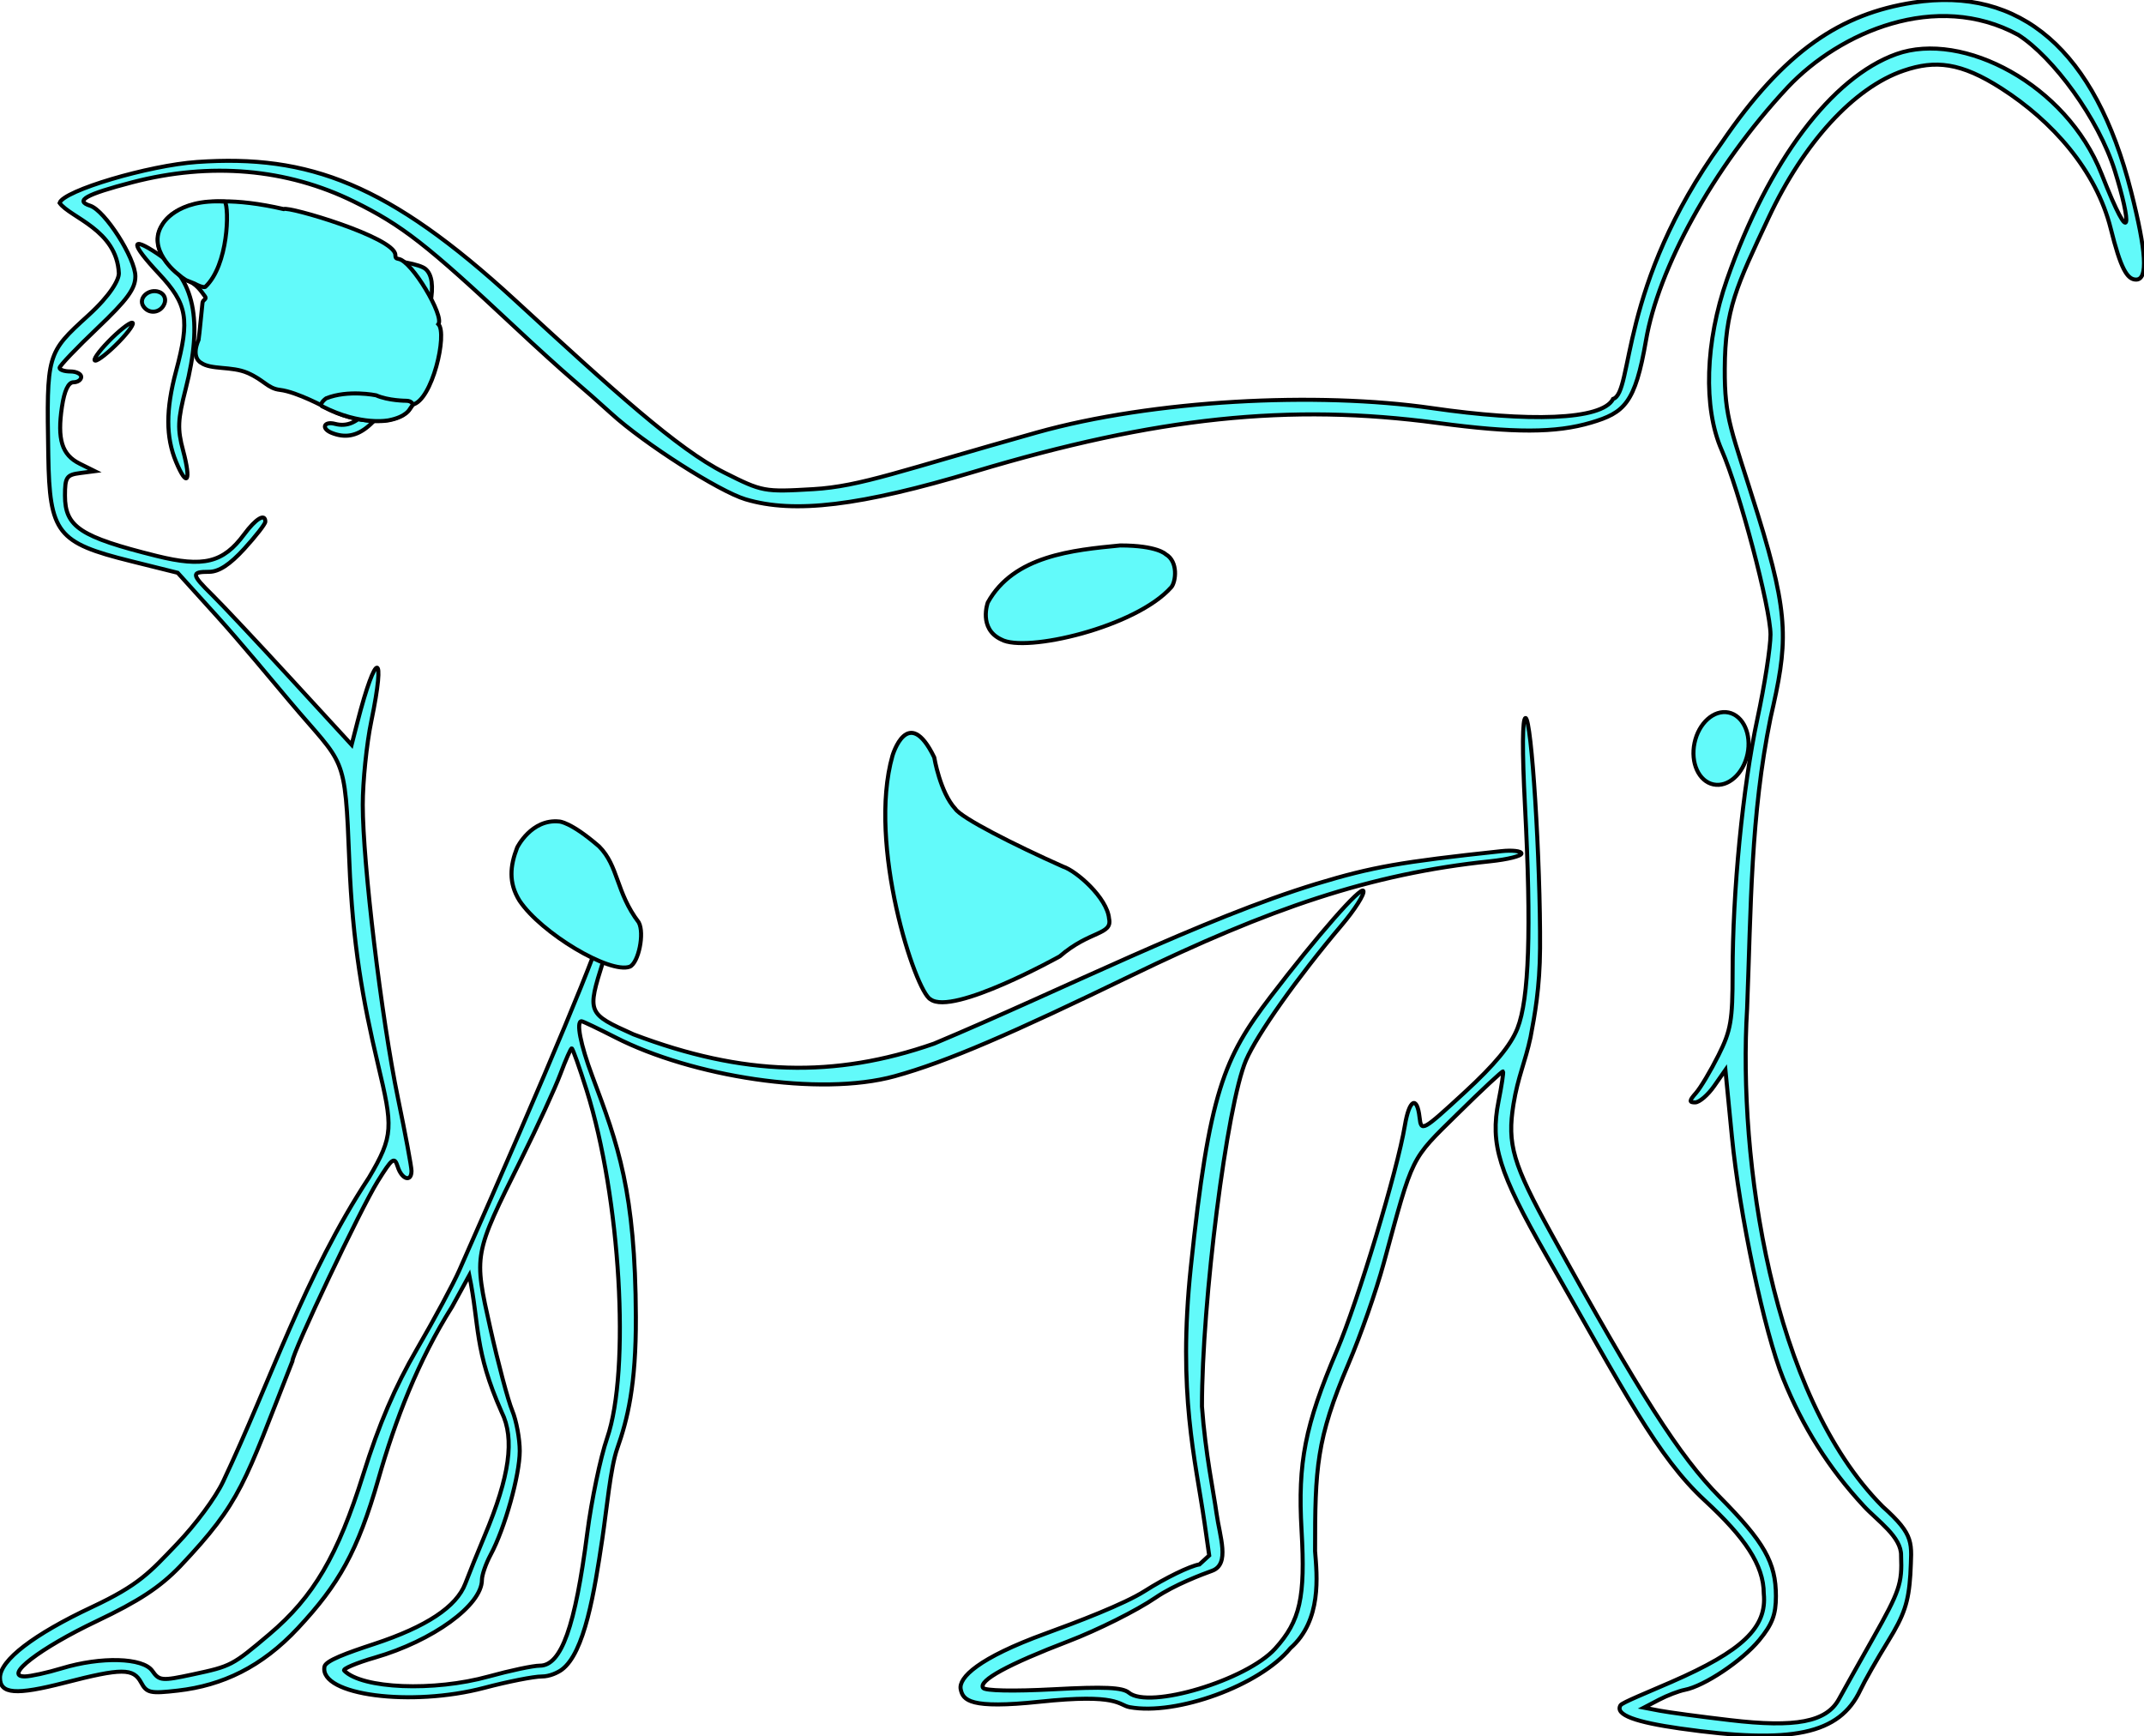
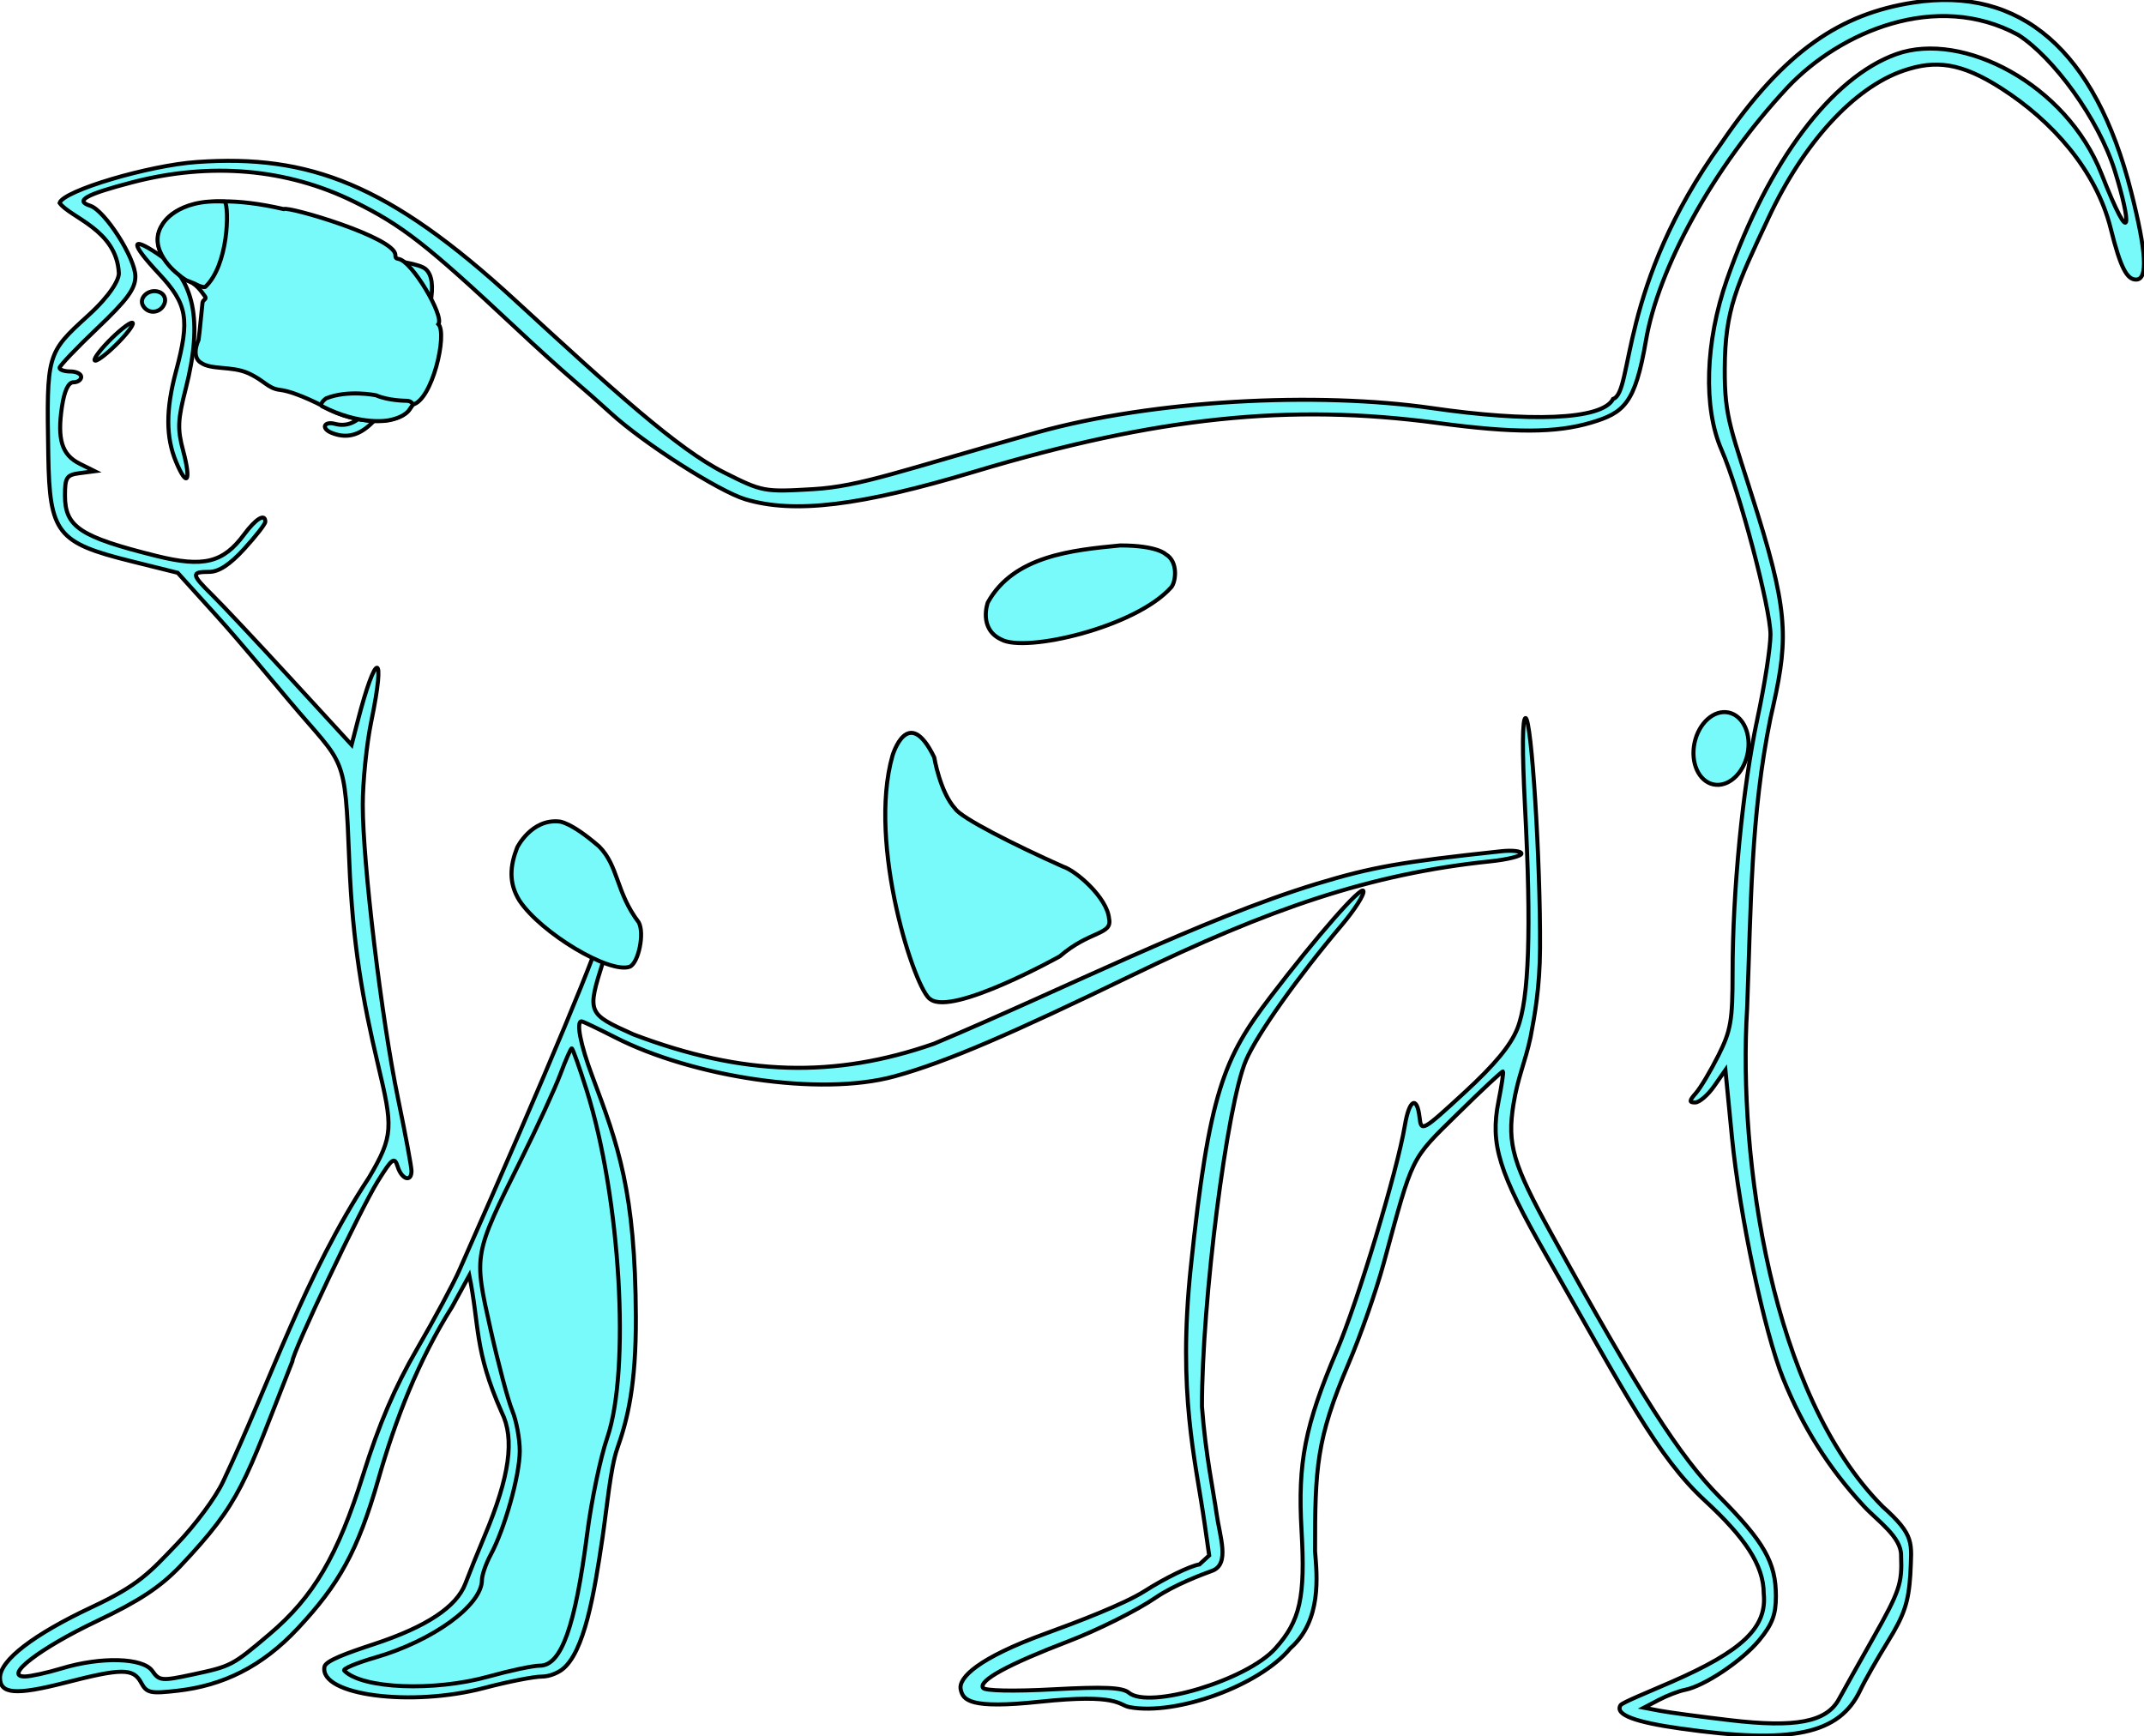
<svg xmlns="http://www.w3.org/2000/svg" version="1.1" id="svg2" preserveAspectRatio="none" viewBox="0 0 33.433 27.061" height="27.061" width="33.433">
  <defs id="defs4" />
  <g transform="scale(0.2915397,0.2915397)" id="container" label="EFO" groupmode="layer">
-     <path style="fill:#62fafa;fill-opacity:1;stroke:#000000;stroke-width:0.216;stroke-miterlimit:4;stroke-dasharray:none;stroke-opacity:1" d="M 89.852,92.439 C 87.544,92.109 86.354,91.722 86.68,91.195 86.766,91.056 88.148,90.498 89.394,89.955 93.205,88.295 94.524,87.035 94.34,85.224 94.338,83.702 93.32,82.213 91.189,80.249 88.654,77.912 86.902,74.473 82.696,67.116 80.161,62.681 79.699,61.192 80.15,58.916 80.319,58.065 80.429,57.34 80.394,57.303 80.359,57.267 79.267,58.285 77.968,59.565 75.418,62.077 75.611,61.689 74.012,67.56 73.614,69.023 72.769,71.434 72.135,72.917 70.397,76.986 70.34,78.518 70.34,82.958 70.443,84.263 70.71,86.659 69.02,88.148 67.383,90.146 62.923,91.759 60.422,91.301 59.802,91.187 59.875,90.561 55.604,91.01 51.866,91.404 51.506,90.933 51.386,90.343 51.262,89.726 52.318,88.675 55.927,87.362 57.6,86.754 60.126,85.792 61.228,85.091 62.331,84.389 63.648,83.748 64.156,83.666 L 64.677,83.187 64.428,81.447 C 63.941,78.054 62.987,74.531 63.691,67.795 64.676,58.38 65.462,56.581 67.96,53.308 70.435,50.065 72.824,47.343 72.926,47.65 72.986,47.829 72.459,48.656 71.755,49.487 69.404,52.263 67.234,55.328 66.645,56.705 65.625,59.086 64.288,69.603 64.29,75.222 64.475,77.745 64.923,79.859 65.07,80.941 65.238,82.168 65.807,83.654 64.83,84.008 64.317,84.194 62.809,84.759 61.81,85.443 60.811,86.127 58.713,87.177 57.147,87.776 53.92,89.011 52.338,89.875 52.581,90.268 52.678,90.426 54.218,90.457 56.337,90.344 59.068,90.198 60.036,90.241 60.377,90.524 61.464,91.427 66.679,89.859 68.204,88.171 69.547,86.685 69.824,85.442 69.617,81.841 69.409,78.215 69.798,76.236 71.507,72.227 72.635,69.583 74.739,62.619 75.143,60.193 75.375,58.798 75.792,58.567 75.929,59.758 76.019,60.538 76.07,60.51 78.338,58.422 79.958,56.931 80.808,55.902 81.164,55 81.786,53.422 81.912,49.716 81.568,43.106 81.413,40.145 81.425,38.4 81.598,38.4 81.919,38.4 82.401,46.052 82.374,50.708 82.362,52.84 82.083,54.325 81.865,55.474 81.577,56.815 81.189,57.593 80.953,59.051 80.607,61.198 80.912,62.236 83.001,66.023 87.713,74.568 89.84,77.893 91.978,80.055 94.37,82.473 94.99,83.567 94.99,85.366 94.99,86.352 94.793,86.871 94.1,87.712 93.188,88.818 91.16,90.173 90.117,90.374 89.795,90.436 89.171,90.676 88.73,90.907 L 87.928,91.327 88.78,91.49 C 89.249,91.579 90.936,91.806 92.528,91.993 96.052,92.409 97.692,92.094 98.359,90.873 98.593,90.445 99.418,88.972 100.192,87.601 101.61,85.091 101.745,84.691 101.684,83.199 101.713,82.193 100.402,81.32 99.69,80.545 97.82,78.525 96.424,76.319 95.375,73.721 94.37,71.233 93.041,64.956 92.634,60.771 L 92.288,57.222 91.684,58.087 C 91.352,58.563 90.897,58.954 90.673,58.957 90.339,58.961 90.346,58.871 90.713,58.455 90.958,58.177 91.5,57.269 91.916,56.438 92.581,55.111 92.673,54.575 92.673,52.037 92.673,47.657 93.214,42.105 93.997,38.449 94.384,36.645 94.7,34.614 94.7,33.938 94.7,32.523 93.029,26.21 92.086,24.065 91.094,21.808 91.205,18.28 92.374,14.942 94.579,8.642 97.97,4.131 101.43,2.893 104.977,1.625 110.532,4.522 112.405,9.295 114.092,13.597 113.981,11.901 113.117,9.136 112.243,6.338 109.816,3.061 107.952,1.865 103.557,-0.526 98.409,1.719 95.629,4.658 91.537,9.04 88.688,14.432 88.041,18.198 87.459,21.586 86.875,22.076 85.103,22.602 83.216,23.162 80.978,23.167 76.89,22.62 68.962,21.559 61.85,22.306 52.129,25.222 46.005,27.059 42.475,27.485 39.871,26.701 38.452,26.274 34.452,23.718 32.698,22.118 32.126,21.596 31.184,20.765 30.604,20.272 30.025,19.779 28.659,18.541 27.57,17.521 22.812,13.066 21.507,12.048 18.926,10.778 15.34,9.013 11.26,8.659 7.077,9.749 4.588,10.398 3.984,10.734 4.822,11.002 5.609,11.254 7.24,13.802 7.24,14.78 7.24,15.443 6.813,16.026 5.213,17.549 4.098,18.61 3.186,19.565 3.186,19.672 3.186,19.778 3.446,19.866 3.765,19.866 4.083,19.866 4.344,19.996 4.344,20.155 4.344,20.314 4.157,20.445 3.927,20.445 3.656,20.445 3.443,20.897 3.316,21.744 3.052,23.501 3.308,24.324 4.265,24.799 L 5.068,25.198 4.272,25.302 C 3.562,25.395 3.475,25.525 3.475,26.501 3.475,28.179 4.284,28.713 8.369,29.73 10.883,30.355 11.937,30.097 13.058,28.58 13.687,27.73 14.191,27.428 14.191,27.902 14.191,28.022 13.684,28.673 13.066,29.35 12.291,30.198 11.705,30.581 11.183,30.581 10.209,30.581 10.229,30.716 11.367,31.834 11.885,32.342 13.77,34.35 15.557,36.295 L 18.807,39.831 19.121,38.609 C 20.113,34.757 20.654,34.733 19.859,38.576 19.608,39.788 19.403,41.8 19.403,43.048 19.403,46.137 20.404,54.474 21.286,58.731 21.684,60.652 22.01,62.402 22.01,62.62 22.01,63.242 21.491,63.084 21.273,62.396 21.096,61.841 20.984,61.923 20.198,63.186 19.278,64.664 15.639,72.339 15.639,72.801 13.043,79.39 12.928,80.283 9.632,83.77 8.553,84.889 7.436,85.623 5.182,86.695 2.137,88.143 0.157,89.664 1.325,89.657 1.632,89.655 2.522,89.46 3.304,89.223 5.405,88.585 7.649,88.649 8.146,89.359 8.519,89.893 8.65,89.905 10.307,89.55 12.371,89.108 12.423,89.08 14.407,87.402 16.776,85.397 18.066,83.201 19.432,78.845 20.275,76.158 21.122,74.181 22.308,72.139 23.233,70.546 24.249,68.657 24.565,67.94 29.38,57.05 32.169,50.354 32.346,49.265 32.437,48.705 32.625,48.247 32.763,48.247 33.163,48.247 33.066,48.859 32.267,51.399 31.393,54.176 31.405,54.206 33.885,55.319 39.737,57.539 44.626,57.673 49.957,55.815 56.838,52.929 64.261,49.141 70.442,47.258 73.408,46.363 74.903,46.099 80.293,45.522 80.89,45.458 81.379,45.514 81.379,45.647 81.379,45.78 80.629,45.966 79.713,46.061 73.274,46.73 67.871,48.607 60.492,52.183 54.18,55.243 50.655,56.787 47.855,57.557 43.811,58.668 36.989,57.562 32.917,55.481 31.988,55.007 31.173,54.618 31.107,54.618 30.804,54.618 31.048,55.868 31.68,57.552 33.06,61.226 33.984,63.717 34.011,70.435 34.025,74.101 33.559,75.923 33.012,77.477 32.652,78.501 32.456,80.689 32.217,82.292 31.79,85.155 31.268,88.401 30.045,89.298 29.84,89.448 29.408,89.66 28.979,89.66 28.551,89.66 27.166,89.933 25.902,90.267 22.004,91.297 17.073,90.665 17.355,89.135 17.415,88.811 18.551,88.403 20.009,87.922 22.81,87 24.42,85.933 24.889,84.691 25.09,84.159 25.556,83.006 25.924,82.13 27.263,78.942 27.538,76.946 26.835,75.528 25.348,72.175 25.656,70.903 25.101,68.205 L 24.183,69.882 C 22.363,72.768 21.143,75.947 20.246,79.081 19.127,82.99 18.117,84.736 15.941,87.07 13.99,89.163 11.891,90.141 9.514,90.414 8.04,90.583 7.846,90.541 7.549,89.986 7.131,89.205 6.517,89.206 3.458,89.994 0.846,90.667 0,90.601 0,89.726 0,88.792 1.796,87.412 4.923,85.945 7.447,84.76 8.007,84.099 9.475,82.563 10.449,81.545 11.528,80.102 11.937,79.229 14.49,73.826 16.288,68.22 19.733,62.982 21.069,60.735 21.011,60.263 20.22,56.935 19.401,53.49 18.859,50.448 18.685,46.075 18.45,40.167 18.457,41.032 15.494,37.506 14.605,36.448 12.8,34.273 11.63,32.982 L 9.504,30.633 6.997,30.009 C 3.049,29.028 2.652,28.519 2.583,24.351 2.492,18.899 2.492,18.899 4.721,16.87 5.918,15.78 6.364,14.965 6.357,14.611 6.246,12.282 3.748,11.64 3.187,10.852 3.394,10.194 7.949,8.844 10.534,8.663 16.524,8.246 20.78,9.829 27.543,16.048 32.808,20.889 36.262,24.027 38.726,25.266 40.788,26.302 40.855,26.314 43.505,26.16 46.035,26.012 48.173,25.173 55.459,23.129 61.677,21.385 70.447,20.936 76.6,21.827 81.71,22.568 85.688,22.487 86.281,21.335 87.373,20.988 86.551,15.323 92.078,7.65 95.464,2.671 98.496,0.735 102.325,0.138 108.08,-0.758 112.074,2.704 113.988,10.248 114.8,13.452 114.904,14.953 114.253,14.953 113.774,14.953 113.43,14.359 112.899,12.228 112.116,9.089 109.75,6.461 107.053,4.73 104.879,3.336 103.516,3.2 101.823,3.777 99.152,4.687 96.473,7.643 94.608,11.622 92.878,15.312 92.268,16.542 92.253,19.721 92.24,22.42 92.601,22.948 94.018,27.504 95.751,33.076 95.61,34.438 94.701,38.4 93.634,43.629 93.662,48.45 93.448,53.946 92.962,62.008 94.743,74.589 100.697,80.57 102.439,82.133 102.249,82.49 102.18,84.216 102.083,85.69 101.855,86.373 100.988,87.778 100.398,88.733 99.73,89.909 99.504,90.39 98.39,92.758 95.858,93.295 89.852,92.439 Z M 26.135,89.66 C 27.284,89.342 28.517,89.081 28.875,89.081 30.022,89.081 30.766,87.002 31.412,81.986 31.638,80.233 32.114,77.953 32.471,76.918 33.728,73.272 33.188,64.059 31.379,58.31 30.991,57.076 30.631,56.066 30.58,56.066 30.529,56.066 30.256,56.685 29.973,57.442 29.69,58.198 28.751,60.241 27.886,61.981 25.32,67.141 25.336,67.057 26.228,71.048 26.647,72.922 27.173,74.895 27.396,75.432 27.619,75.97 27.801,76.947 27.8,77.604 27.797,78.899 26.998,81.749 26.246,83.144 25.989,83.622 25.777,84.231 25.777,84.497 25.772,85.852 23.155,87.75 20.053,88.649 19.057,88.937 18.317,89.251 18.409,89.344 19.361,90.316 23.201,90.473 26.135,89.66 Z M 9.416,24.698 C 8.866,23.381 8.865,21.906 9.412,19.866 10.165,17.06 10.027,16.269 8.5,14.636 6.983,13.015 6.953,12.587 8.425,13.57 10.4,14.89 10.869,17.14 9.932,20.799 9.507,22.457 9.486,22.946 9.794,24.096 10.238,25.757 10.01,26.12 9.416,24.698 Z M 17.738,23.149 C 17.161,22.916 17.32,22.511 17.926,22.67 19.189,23 20.201,21.734 21.64,18.02 22.812,14.997 22.453,14.363 19.567,14.363 18.561,14.363 17.955,14.24 17.955,14.035 17.955,13.571 22.141,13.871 22.754,14.38 23.466,14.971 23.091,16.923 21.721,19.753 20.27,22.751 19.14,23.715 17.738,23.149 Z M 18.601,20.486 C 18.35,20.331 18.329,20.003 18.526,19.317 18.676,18.793 18.724,17.987 18.632,17.527 18.507,16.903 18.589,16.641 18.953,16.501 19.222,16.398 19.59,16.461 19.77,16.641 20.015,16.886 20.009,16.97 19.748,16.97 19.496,16.97 19.449,17.397 19.578,18.5 19.766,20.093 19.346,20.946 18.601,20.486 Z M 5.792,18.273 C 6.332,17.715 6.905,17.259 7.064,17.259 7.223,17.259 6.912,17.715 6.371,18.273 5.831,18.83 5.259,19.286 5.099,19.286 4.94,19.286 5.252,18.83 5.792,18.273 Z M 7.659,16.365 C 7.386,15.924 7.978,15.409 8.519,15.617 8.779,15.717 8.896,15.976 8.797,16.235 8.599,16.75 7.943,16.825 7.659,16.365 Z" id="outline" />
-     <path style="fill:#62fafa;fill-opacity:1;stroke:#000000;stroke-width:0.216;stroke-miterlimit:4;stroke-dasharray:none;stroke-opacity:1" d="M 22.06,21.641 C 23.118,21.436 23.946,17.837 23.448,17.336 23.775,16.897 22.03,13.966 21.328,13.851 21.159,13.824 21.155,13.777 21.145,13.619 21.084,12.684 15.418,11.018 15.17,11.181 9.856,9.96 8.822,11.842 8.822,11.842 7.545,13.47 9.931,14.955 9.931,14.955 10.509,15.169 10.729,15.537 10.966,15.853 11.079,16.003 10.852,16.023 10.832,16.187 10.786,16.553 10.675,17.839 10.622,18.172 10.198,19.152 10.754,19.402 10.754,19.402 11.285,19.784 12.394,19.576 13.236,19.941 14.132,20.329 14.316,20.777 14.979,20.852 15.9,20.965 17.446,21.811 17.446,21.811 18.871,22.633 21.451,22.917 22.06,21.641 Z" id="brain" />
-     <path style="fill:#62fafa;fill-opacity:1;stroke:#000000;stroke-width:0.216;stroke-miterlimit:4;stroke-dasharray:none;stroke-opacity:1" d="M 12.031,10.783 C 9.417,10.609 8.676,12.017 8.676,12.017 7.817,13.333 9.462,14.613 9.462,14.613 9.901,14.997 10.029,15.015 10.029,15.015 L 10.395,15.162 C 10.87,15.418 10.98,15.344 10.98,15.344 12.224,14.175 12.264,11.143 12.031,10.783 Z" id="prefrontal cortex" />
-     <path style="fill:#62fafa;fill-opacity:1;stroke:#000000;stroke-width:0.216;stroke-miterlimit:4;stroke-dasharray:none;stroke-opacity:1" d="M 22.083,21.643 21.923,21.872 C 21.923,21.872 21.74,22.292 20.808,22.475 20.808,22.475 19.327,22.804 17.224,21.726 17.059,21.579 17.443,21.305 17.443,21.305 18.613,20.83 20.113,21.14 20.113,21.14 20.771,21.433 21.722,21.433 21.722,21.433 22.051,21.433 22.083,21.643 22.083,21.643 Z" id="cerebellum" />
-     <path style="fill:#62fafa;fill-opacity:1;stroke:#000000;stroke-width:0.216;stroke-miterlimit:4;stroke-dasharray:none;stroke-opacity:1" d="M 27.663,45.325 C 27.281,46.307 27.192,47.213 27.787,48.169 28.946,49.906 32.62,52.101 33.691,51.698 34.154,51.484 34.481,49.918 34.166,49.331 32.936,47.711 33.094,46.322 32.041,45.265 30.508,43.939 29.914,43.935 29.914,43.935 28.424,43.78 27.663,45.325 27.663,45.325 Z" id="heart" />
-     <path style="fill:#62fafa;fill-opacity:1;stroke:#000000;stroke-width:0.216;stroke-miterlimit:4;stroke-dasharray:none;stroke-opacity:1" d="M 53.553,34.199 C 52.321,33.624 52.834,32.224 52.834,32.224 54.218,29.714 57.383,29.418 59.918,29.171 61.902,29.171 62.347,29.638 62.347,29.638 63.036,30.033 62.891,31.11 62.655,31.398 60.762,33.548 54.842,34.923 53.553,34.199 Z" id="kidney" />
-     <path style="fill:#62fafa;fill-opacity:1;stroke:#000000;stroke-width:0.216;stroke-miterlimit:4;stroke-dasharray:none;stroke-opacity:1" d="M 49.771,53.445 C 50.967,54.336 56.683,51.147 56.683,51.147 58.29,49.753 59.515,50.01 59.321,49.125 59.224,48.018 57.564,46.569 56.854,46.344 54.233,45.176 51.416,43.743 51.101,43.26 50.283,42.386 49.97,40.504 49.97,40.504 48.564,37.612 47.738,40.411 47.738,40.411 46.378,45.176 48.973,53.052 49.771,53.445 Z" id="liver" />
-     <ellipse style="fill:#62fafa;fill-opacity:1;stroke:#000000;stroke-width:0.216;stroke-miterlimit:4;stroke-dasharray:none;stroke-opacity:1" id="testis" transform="matrix(0.9783634,0.206894,-0.2068941,0.9783633,0,0)" cx="98.343" cy="20.118" rx="1.448" ry="1.965" />
+     <g id="outline" style="fill:#79fafa;fill-opacity:1">
+       <path id="path832" d="m 89.852,92.439 c -2.309,-0.329 -3.498,-0.717 -3.173,-1.244 0.086,-0.139 1.468,-0.697 2.714,-1.24 3.811,-1.66 5.13,-2.92 4.945,-4.73 -0.001,-1.522 -1.019,-3.011 -3.15,-4.975 -2.535,-2.337 -4.288,-5.776 -8.493,-13.133 -2.535,-4.435 -2.997,-5.924 -2.546,-8.2 0.169,-0.851 0.278,-1.577 0.243,-1.613 -0.035,-0.036 -1.127,0.982 -2.426,2.262 -2.549,2.512 -2.357,2.123 -3.955,7.994 -0.398,1.463 -1.243,3.874 -1.877,5.358 -1.738,4.069 -1.795,5.601 -1.795,10.041 0.103,1.305 0.37,3.701 -1.32,5.19 -1.637,1.997 -6.096,3.611 -8.597,3.152 -0.621,-0.114 -0.547,-0.74 -4.819,-0.29 -3.738,0.393 -4.098,-0.077 -4.218,-0.667 -0.124,-0.617 0.931,-1.668 4.541,-2.981 1.672,-0.608 4.199,-1.57 5.301,-2.272 1.102,-0.701 2.42,-1.343 2.928,-1.425 l 0.521,-0.479 -0.249,-1.739 c -0.487,-3.393 -1.441,-6.916 -0.737,-13.652 0.985,-9.415 1.771,-11.214 4.269,-14.487 2.474,-3.243 4.864,-5.965 4.966,-5.658 0.06,0.179 -0.467,1.006 -1.171,1.837 -2.351,2.776 -4.521,5.841 -5.11,7.218 -1.02,2.381 -2.357,12.898 -2.354,18.517 0.184,2.523 0.632,4.637 0.78,5.719 0.168,1.227 0.736,2.714 -0.241,3.068 -0.513,0.186 -2.021,0.751 -3.02,1.435 -0.999,0.684 -3.097,1.734 -4.662,2.333 -3.227,1.235 -4.81,2.099 -4.567,2.492 0.098,0.158 1.638,0.19 3.757,0.076 2.731,-0.146 3.698,-0.103 4.039,0.18 1.087,0.902 6.303,-0.665 7.827,-2.353 1.343,-1.486 1.62,-2.73 1.413,-6.331 -0.209,-3.626 0.181,-5.605 1.89,-9.614 1.128,-2.644 3.232,-9.608 3.636,-12.034 0.232,-1.395 0.649,-1.626 0.787,-0.434 0.09,0.78 0.14,0.752 2.408,-1.336 1.621,-1.492 2.47,-2.52 2.826,-3.423 0.623,-1.578 0.749,-5.284 0.404,-11.893 -0.154,-2.962 -0.143,-4.706 0.031,-4.706 0.32,0 0.802,7.652 0.775,12.308 -0.012,2.132 -0.29,3.617 -0.509,4.765 -0.288,1.341 -0.676,2.119 -0.912,3.577 -0.345,2.148 -0.041,3.186 2.048,6.972 4.713,8.545 6.84,11.87 8.977,14.032 2.392,2.418 3.012,3.513 3.012,5.312 0,0.986 -0.197,1.505 -0.89,2.346 -0.912,1.106 -2.939,2.462 -3.983,2.663 -0.322,0.062 -0.945,0.302 -1.386,0.533 l -0.802,0.42 0.852,0.162 c 0.469,0.089 2.155,0.316 3.748,0.504 3.524,0.416 5.163,0.101 5.83,-1.12 0.234,-0.428 1.059,-1.901 1.834,-3.273 1.417,-2.509 1.553,-2.91 1.492,-4.401 0.029,-1.006 -1.282,-1.879 -1.994,-2.655 -1.87,-2.019 -3.266,-4.226 -4.315,-6.823 -1.005,-2.488 -2.334,-8.765 -2.741,-12.95 l -0.346,-3.549 -0.604,0.865 c -0.332,0.476 -0.787,0.867 -1.011,0.87 -0.334,0.004 -0.327,-0.086 0.039,-0.502 0.245,-0.279 0.787,-1.187 1.203,-2.018 0.665,-1.327 0.757,-1.863 0.757,-4.401 0,-4.38 0.541,-9.932 1.324,-13.588 0.387,-1.805 0.703,-3.835 0.703,-4.512 0,-1.414 -1.672,-7.727 -2.615,-9.873 -0.992,-2.257 -0.88,-5.785 0.288,-9.123 2.206,-6.3 5.596,-10.811 9.057,-12.049 3.546,-1.269 9.102,1.628 10.974,6.402 1.688,4.302 1.576,2.606 0.713,-0.159 -0.874,-2.798 -3.301,-6.075 -5.166,-7.271 -4.395,-2.391 -9.542,-0.146 -12.323,2.793 -4.092,4.382 -6.94,9.774 -7.587,13.54 -0.582,3.388 -1.167,3.878 -2.939,4.404 -1.886,0.56 -4.125,0.565 -8.213,0.018 -7.928,-1.061 -15.039,-0.314 -24.761,2.602 -6.124,1.837 -9.653,2.263 -12.258,1.479 -1.419,-0.427 -5.419,-2.983 -7.173,-4.583 C 32.126,21.596 31.184,20.765 30.604,20.272 30.025,19.779 28.659,18.541 27.57,17.521 22.812,13.066 21.507,12.048 18.926,10.778 15.34,9.013 11.26,8.659 7.077,9.749 4.588,10.398 3.984,10.734 4.822,11.002 c 0.787,0.252 2.418,2.8 2.418,3.778 0,0.663 -0.427,1.246 -2.027,2.769 -1.115,1.061 -2.027,2.016 -2.027,2.123 0,0.107 0.261,0.194 0.579,0.194 0.319,0 0.579,0.13 0.579,0.29 0,0.159 -0.187,0.29 -0.417,0.29 -0.272,0 -0.484,0.452 -0.612,1.3 -0.263,1.757 -0.008,2.579 0.949,3.055 l 0.803,0.399 -0.796,0.104 c -0.71,0.093 -0.796,0.223 -0.796,1.199 0,1.679 0.809,2.212 4.894,3.229 2.514,0.626 3.568,0.367 4.689,-1.149 0.629,-0.85 1.132,-1.152 1.132,-0.678 0,0.12 -0.506,0.771 -1.125,1.448 -0.775,0.847 -1.361,1.231 -1.882,1.231 -0.974,0 -0.954,0.135 0.184,1.253 0.518,0.508 2.403,2.516 4.19,4.461 l 3.249,3.536 0.315,-1.222 c 0.992,-3.851 1.532,-3.876 0.738,-0.033 -0.251,1.212 -0.456,3.224 -0.456,4.472 0,3.089 1.001,11.426 1.883,15.683 0.398,1.921 0.724,3.671 0.724,3.889 0,0.622 -0.519,0.464 -0.737,-0.224 -0.176,-0.556 -0.289,-0.473 -1.075,0.79 -0.92,1.478 -4.56,9.153 -4.56,9.615 -2.595,6.589 -2.711,7.482 -6.007,10.969 -1.079,1.119 -2.196,1.854 -4.45,2.925 -3.045,1.448 -5.025,2.968 -3.856,2.962 0.307,-0.002 1.197,-0.197 1.979,-0.434 2.101,-0.637 4.345,-0.574 4.842,0.137 0.373,0.534 0.504,0.545 2.161,0.19 2.063,-0.442 2.116,-0.469 4.099,-2.148 2.37,-2.005 3.659,-4.201 5.025,-8.557 0.843,-2.687 1.69,-4.664 2.876,-6.706 0.925,-1.593 1.941,-3.482 2.257,-4.199 4.814,-10.89 7.604,-17.586 7.781,-18.675 0.091,-0.56 0.278,-1.018 0.417,-1.018 0.399,0 0.303,0.613 -0.496,3.153 -0.874,2.777 -0.862,2.807 1.618,3.92 5.852,2.219 10.741,2.354 16.072,0.496 6.881,-2.887 14.304,-6.674 20.485,-8.557 2.966,-0.896 4.461,-1.159 9.851,-1.736 0.597,-0.064 1.086,-0.008 1.086,0.125 0,0.133 -0.749,0.319 -1.665,0.414 -6.439,0.669 -11.842,2.545 -19.221,6.122 -6.312,3.059 -9.837,4.604 -12.637,5.374 -4.045,1.112 -10.866,0.005 -14.938,-2.075 -0.93,-0.475 -1.744,-0.863 -1.81,-0.863 -0.304,0 -0.06,1.25 0.573,2.934 1.38,3.674 2.304,6.165 2.33,12.883 0.015,3.666 -0.451,5.488 -0.998,7.042 -0.36,1.024 -0.556,3.211 -0.795,4.815 -0.427,2.863 -0.949,6.109 -2.172,7.006 -0.205,0.15 -0.637,0.362 -1.065,0.362 -0.428,0 -1.813,0.273 -3.078,0.607 -3.898,1.03 -8.829,0.398 -8.547,-1.132 0.06,-0.324 1.196,-0.732 2.654,-1.213 2.801,-0.923 4.412,-1.989 4.881,-3.232 0.201,-0.532 0.666,-1.684 1.034,-2.56 1.339,-3.188 1.615,-5.185 0.911,-6.603 -1.486,-3.352 -1.179,-4.625 -1.734,-7.322 l -0.918,1.677 c -1.82,2.886 -3.04,6.065 -3.937,9.199 -1.119,3.909 -2.129,5.655 -4.305,7.989 -1.951,2.093 -4.05,3.071 -6.427,3.344 -1.474,0.169 -1.668,0.127 -1.965,-0.428 -0.418,-0.781 -1.032,-0.78 -4.092,0.008 C 0.846,90.667 0,90.601 0,89.726 c 0,-0.934 1.796,-2.314 4.923,-3.781 2.523,-1.184 3.083,-1.846 4.552,-3.381 0.973,-1.018 2.053,-2.462 2.461,-3.335 2.553,-5.403 4.351,-11.008 7.796,-16.246 1.335,-2.247 1.278,-2.719 0.486,-6.048 -0.819,-3.445 -1.36,-6.487 -1.535,-10.86 -0.235,-5.908 -0.228,-5.042 -3.191,-8.569 -0.889,-1.058 -2.694,-3.232 -3.863,-4.524 L 9.504,30.633 6.997,30.009 C 3.049,29.028 2.652,28.519 2.583,24.351 2.492,18.899 2.492,18.899 4.721,16.87 5.918,15.78 6.364,14.965 6.357,14.611 6.246,12.282 3.748,11.64 3.187,10.852 c 0.207,-0.657 4.762,-2.008 7.347,-2.188 5.99,-0.418 10.245,1.166 17.009,7.385 5.264,4.841 8.719,7.979 11.183,9.217 2.062,1.036 2.129,1.049 4.778,0.894 2.53,-0.148 4.668,-0.987 11.955,-3.031 6.218,-1.744 14.988,-2.193 21.141,-1.302 5.11,0.74 9.088,0.66 9.681,-0.492 1.092,-0.348 0.27,-6.012 5.796,-13.685 3.386,-4.979 6.418,-6.916 10.247,-7.512 5.756,-0.896 9.749,2.565 11.663,10.109 0.813,3.204 0.917,4.705 0.265,4.705 -0.479,0 -0.823,-0.594 -1.354,-2.725 -0.782,-3.139 -3.148,-5.767 -5.846,-7.498 -2.173,-1.394 -3.537,-1.53 -5.229,-0.954 -2.671,0.91 -5.351,3.866 -7.216,7.846 -1.729,3.689 -2.34,4.92 -2.355,8.099 -0.013,2.7 0.348,3.228 1.765,7.783 1.733,5.572 1.593,6.934 0.683,10.896 -1.067,5.229 -1.038,10.049 -1.252,15.546 -0.487,8.062 1.295,20.644 7.248,26.625 1.742,1.563 1.552,1.92 1.483,3.646 -0.097,1.474 -0.325,2.157 -1.192,3.561 -0.59,0.956 -1.258,2.131 -1.484,2.612 -1.114,2.368 -3.645,2.905 -9.651,2.049 z" style="fill:#79fafa;fill-opacity:1;stroke:#000000;stroke-width:0.216;stroke-miterlimit:4;stroke-dasharray:none;stroke-opacity:1" />
+       <path id="path830" d="m 26.135,89.66 c 1.15,-0.319 2.383,-0.579 2.74,-0.579 1.148,0 1.891,-2.079 2.537,-7.095 0.226,-1.752 0.703,-4.033 1.06,-5.068 1.257,-3.645 0.716,-12.859 -1.092,-18.607 -0.388,-1.234 -0.748,-2.244 -0.799,-2.244 -0.051,0 -0.324,0.619 -0.607,1.376 -0.283,0.757 -1.222,2.799 -2.087,4.539 -2.565,5.16 -2.55,5.076 -1.658,9.067 0.419,1.875 0.945,3.848 1.168,4.385 0.223,0.537 0.405,1.515 0.404,2.172 -0.002,1.294 -0.802,4.144 -1.553,5.54 -0.257,0.478 -0.469,1.087 -0.47,1.353 -0.005,1.355 -2.622,3.253 -5.723,4.151 -0.997,0.289 -1.737,0.602 -1.644,0.696 0.953,0.972 4.792,1.129 7.726,0.316 z" style="fill:#79fafa;fill-opacity:1;stroke:#000000;stroke-width:0.216;stroke-miterlimit:4;stroke-dasharray:none;stroke-opacity:1" />
+       <path id="path828" d="M 9.416,24.698 C 8.866,23.381 8.865,21.906 9.412,19.866 10.165,17.06 10.027,16.269 8.5,14.636 6.983,13.015 6.953,12.587 8.425,13.57 c 1.975,1.32 2.444,3.57 1.507,7.229 -0.425,1.658 -0.445,2.147 -0.138,3.297 0.444,1.661 0.216,2.024 -0.378,0.602 z" style="fill:#79fafa;fill-opacity:1;stroke:#000000;stroke-width:0.216;stroke-miterlimit:4;stroke-dasharray:none;stroke-opacity:1" />
+       <path id="path826" d="m 17.738,23.149 c -0.577,-0.233 -0.419,-0.638 0.188,-0.479 1.263,0.33 2.275,-0.935 3.714,-4.65 1.172,-3.023 0.812,-3.657 -2.073,-3.657 -1.006,0 -1.612,-0.123 -1.612,-0.328 0,-0.465 4.186,-0.164 4.799,0.345 0.712,0.591 0.337,2.543 -1.033,5.373 -1.451,2.999 -2.581,3.962 -3.983,3.396 z" style="fill:#79fafa;fill-opacity:1;stroke:#000000;stroke-width:0.216;stroke-miterlimit:4;stroke-dasharray:none;stroke-opacity:1" />
+       <path id="path824" d="m 18.601,20.486 c -0.251,-0.155 -0.272,-0.483 -0.075,-1.169 0.15,-0.524 0.198,-1.33 0.106,-1.791 -0.125,-0.623 -0.042,-0.886 0.322,-1.025 0.269,-0.103 0.637,-0.04 0.817,0.14 0.244,0.244 0.239,0.328 -0.022,0.328 -0.252,0 -0.3,0.428 -0.17,1.53 0.187,1.594 -0.232,2.446 -0.977,1.986 z" style="fill:#79fafa;fill-opacity:1;stroke:#000000;stroke-width:0.216;stroke-miterlimit:4;stroke-dasharray:none;stroke-opacity:1" />
+       <path id="path822" d="m 5.792,18.273 c 0.54,-0.557 1.113,-1.014 1.272,-1.014 0.159,0 -0.152,0.456 -0.693,1.014 -0.54,0.557 -1.113,1.014 -1.272,1.014 -0.159,0 0.152,-0.456 0.693,-1.014 z" style="fill:#79fafa;fill-opacity:1;stroke:#000000;stroke-width:0.216;stroke-miterlimit:4;stroke-dasharray:none;stroke-opacity:1" />
+       <path id="path843" d="m 7.659,16.365 c -0.273,-0.441 0.319,-0.956 0.86,-0.748 0.26,0.1 0.377,0.36 0.278,0.618 -0.198,0.515 -0.854,0.59 -1.138,0.131 z" style="fill:#79fafa;fill-opacity:1;stroke:#000000;stroke-width:0.216;stroke-miterlimit:4;stroke-dasharray:none;stroke-opacity:1" />
+     </g>
+     <path style="fill:#79fafa;fill-opacity:1;stroke:#000000;stroke-width:0.216;stroke-miterlimit:4;stroke-dasharray:none;stroke-opacity:1" d="M 22.06,21.641 C 23.118,21.436 23.946,17.837 23.448,17.336 23.775,16.897 22.03,13.966 21.328,13.851 21.159,13.824 21.155,13.777 21.145,13.619 21.084,12.684 15.418,11.018 15.17,11.181 9.856,9.96 8.822,11.842 8.822,11.842 7.545,13.47 9.931,14.955 9.931,14.955 10.509,15.169 10.729,15.537 10.966,15.853 11.079,16.003 10.852,16.023 10.832,16.187 10.786,16.553 10.675,17.839 10.622,18.172 10.198,19.152 10.754,19.402 10.754,19.402 11.285,19.784 12.394,19.576 13.236,19.941 14.132,20.329 14.316,20.777 14.979,20.852 15.9,20.965 17.446,21.811 17.446,21.811 18.871,22.633 21.451,22.917 22.06,21.641 Z" id="brain" />
+     <path style="fill:#79fafa;fill-opacity:1;stroke:#000000;stroke-width:0.216;stroke-miterlimit:4;stroke-dasharray:none;stroke-opacity:1" d="M 12.031,10.783 C 9.417,10.609 8.676,12.017 8.676,12.017 7.817,13.333 9.462,14.613 9.462,14.613 9.901,14.997 10.029,15.015 10.029,15.015 L 10.395,15.162 C 10.87,15.418 10.98,15.344 10.98,15.344 12.224,14.175 12.264,11.143 12.031,10.783 Z" id="prefrontal cortex" />
+     <path style="fill:#79fafa;fill-opacity:1;stroke:#000000;stroke-width:0.216;stroke-miterlimit:4;stroke-dasharray:none;stroke-opacity:1" d="M 22.083,21.643 21.923,21.872 C 21.923,21.872 21.74,22.292 20.808,22.475 20.808,22.475 19.327,22.804 17.224,21.726 17.059,21.579 17.443,21.305 17.443,21.305 18.613,20.83 20.113,21.14 20.113,21.14 20.771,21.433 21.722,21.433 21.722,21.433 22.051,21.433 22.083,21.643 22.083,21.643 Z" id="cerebellum" />
+     <path style="fill:#79fafa;fill-opacity:1;stroke:#000000;stroke-width:0.216;stroke-miterlimit:4;stroke-dasharray:none;stroke-opacity:1" d="M 27.663,45.325 C 27.281,46.307 27.192,47.213 27.787,48.169 28.946,49.906 32.62,52.101 33.691,51.698 34.154,51.484 34.481,49.918 34.166,49.331 32.936,47.711 33.094,46.322 32.041,45.265 30.508,43.939 29.914,43.935 29.914,43.935 28.424,43.78 27.663,45.325 27.663,45.325 Z" id="heart" />
+     <path style="fill:#79fafa;fill-opacity:1;stroke:#000000;stroke-width:0.216;stroke-miterlimit:4;stroke-dasharray:none;stroke-opacity:1" d="M 53.553,34.199 C 52.321,33.624 52.834,32.224 52.834,32.224 54.218,29.714 57.383,29.418 59.918,29.171 61.902,29.171 62.347,29.638 62.347,29.638 63.036,30.033 62.891,31.11 62.655,31.398 60.762,33.548 54.842,34.923 53.553,34.199 Z" id="kidney" />
+     <path style="fill:#79fafa;fill-opacity:1;stroke:#000000;stroke-width:0.216;stroke-miterlimit:4;stroke-dasharray:none;stroke-opacity:1" d="M 49.771,53.445 C 50.967,54.336 56.683,51.147 56.683,51.147 58.29,49.753 59.515,50.01 59.321,49.125 59.224,48.018 57.564,46.569 56.854,46.344 54.233,45.176 51.416,43.743 51.101,43.26 50.283,42.386 49.97,40.504 49.97,40.504 48.564,37.612 47.738,40.411 47.738,40.411 46.378,45.176 48.973,53.052 49.771,53.445 Z" id="liver" />
+     <ellipse style="fill:#79fafa;fill-opacity:1;stroke:#000000;stroke-width:0.216;stroke-miterlimit:4;stroke-dasharray:none;stroke-opacity:1" id="testis" transform="matrix(0.9783634,0.206894,-0.2068941,0.9783633,0,0)" cx="98.343" cy="20.118" rx="1.448" ry="1.965" />
  </g>
</svg>
